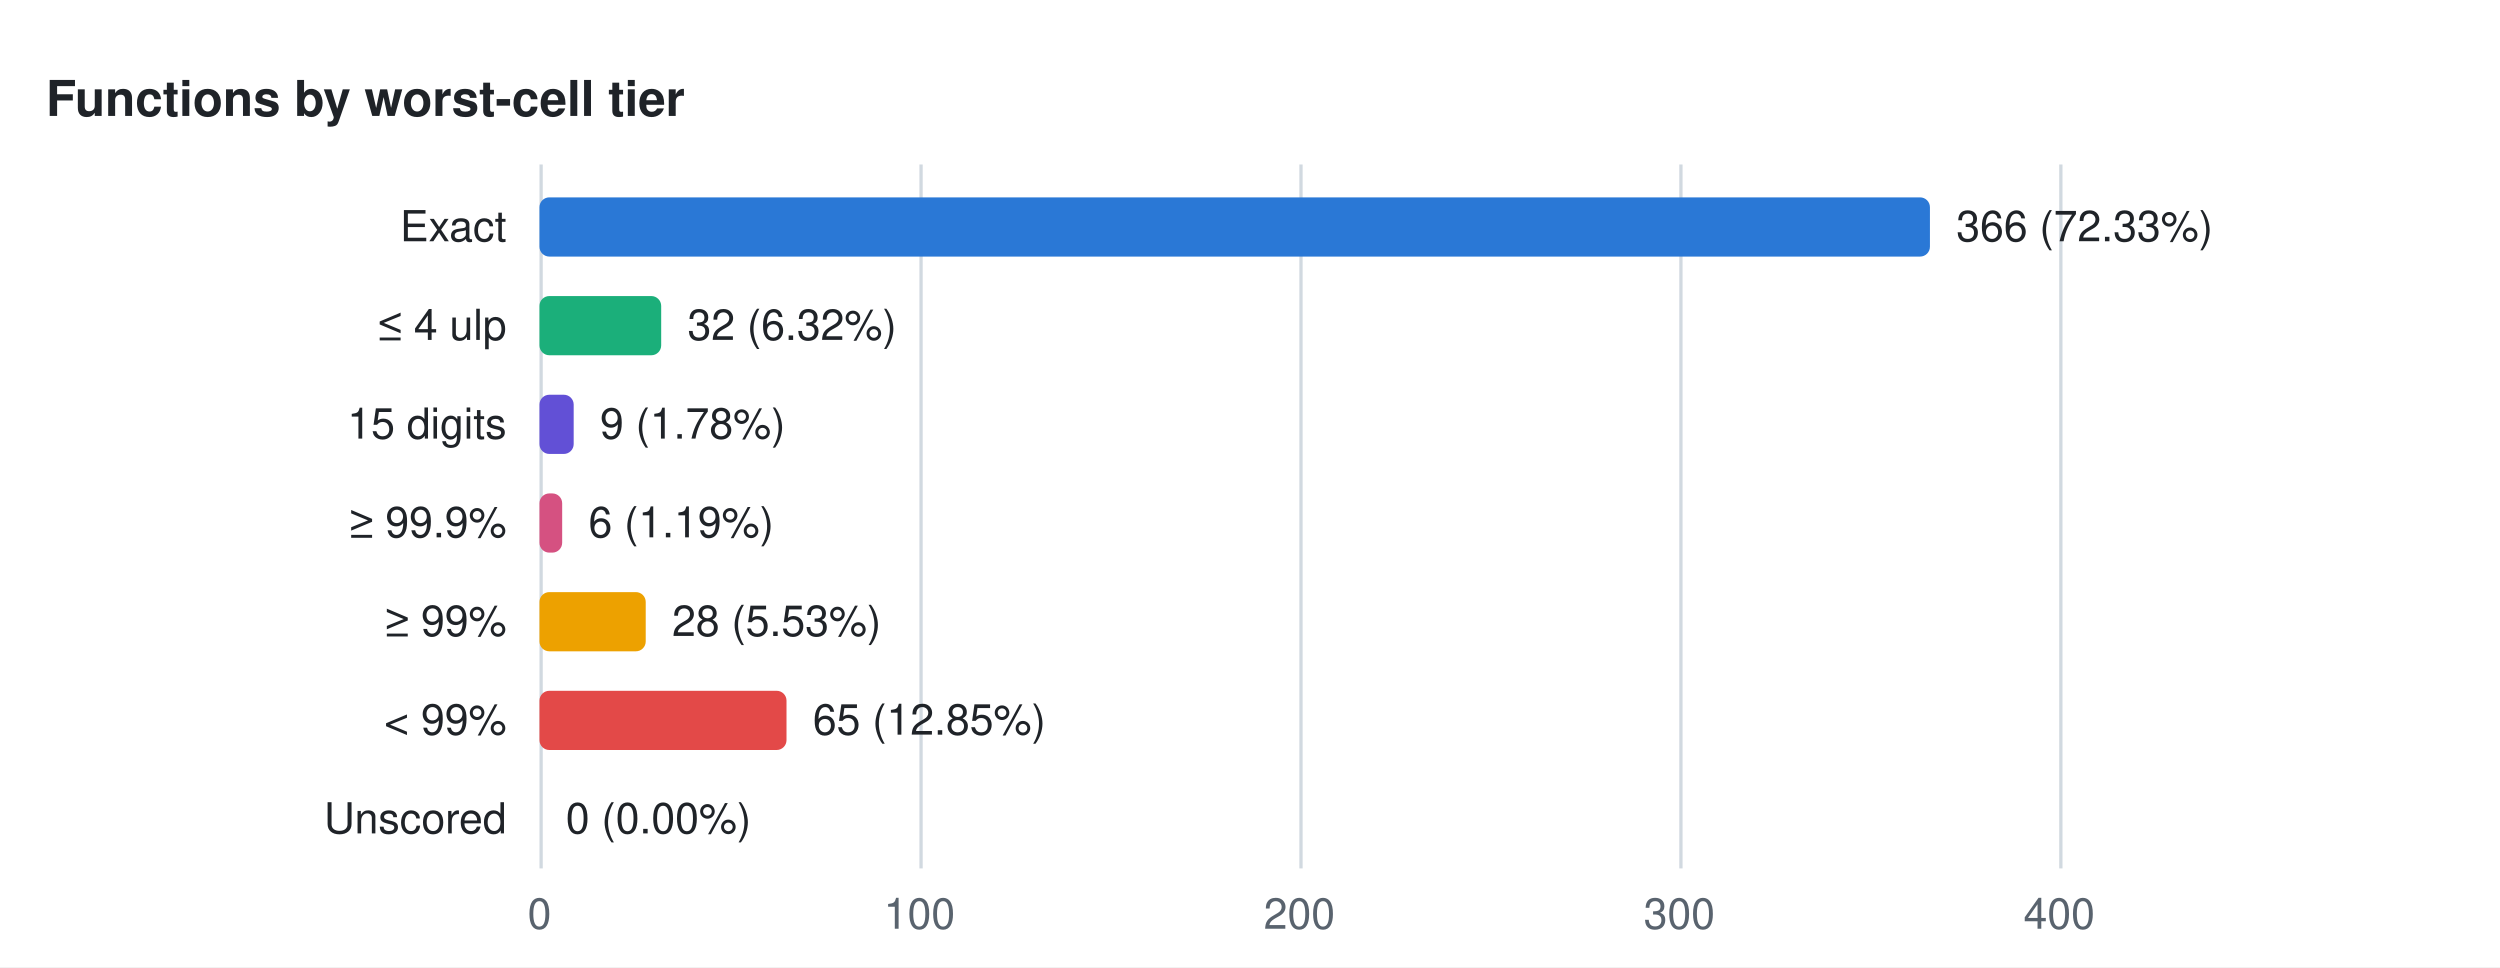
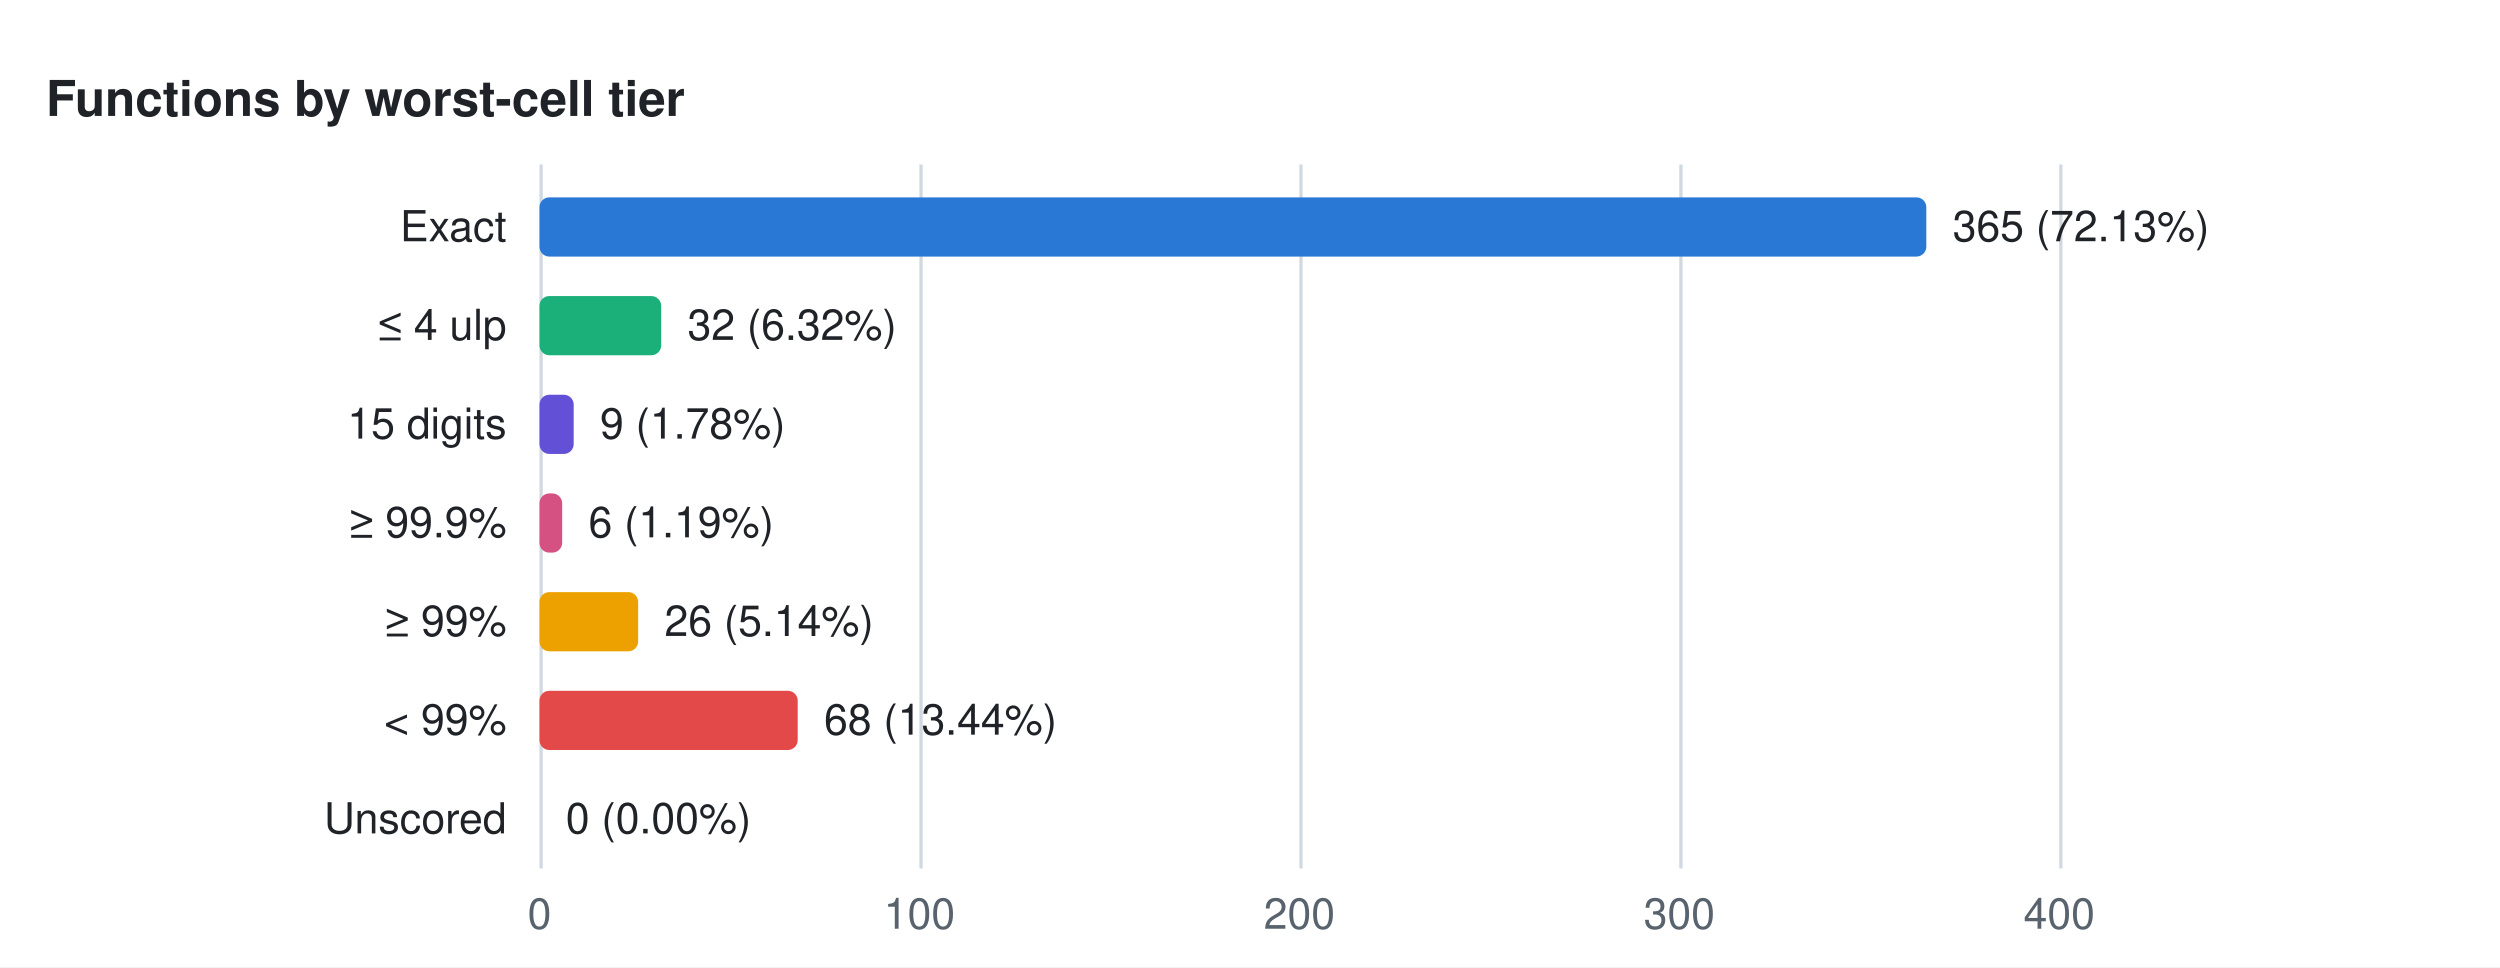
<svg xmlns="http://www.w3.org/2000/svg" width="760" height="294" viewBox="0 0 760 294" role="img" aria-labelledby="t d">
  <style>text{font-family:system-ui,-apple-system,'Segoe UI',Helvetica,Arial,sans-serif;font-size:13px}.title{font-size:15px;font-weight:600}.num{font-variant-numeric:tabular-nums}.bg{fill:#ffffff}.ink{fill:#1f2328}.muted{fill:#59636e}.grid{fill:#d1d9e0}.b-exact{fill:#2a78d6}.b-ulp4{fill:#1baf7a}.b-digits15{fill:#6250d6}.b-rate999{fill:#d55181}.b-rate99{fill:#eda100}.b-below99{fill:#e34948}.b-unscored{fill:#4b5563}.in-exact{fill:#000000}.in-ulp4{fill:#000000}.in-digits15{fill:#ffffff}.in-rate999{fill:#000000}.in-rate99{fill:#000000}.in-below99{fill:#000000}.in-unscored{fill:#ffffff}@media (prefers-color-scheme: dark){.bg{fill:#0d1117}.ink{fill:#f0f6fc}.muted{fill:#9198a1}.grid{fill:#3d444d}.b-exact{fill:#3987e5}.b-ulp4{fill:#199e70}.b-digits15{fill:#9085e9}.b-rate999{fill:#d55181}.b-rate99{fill:#c98500}.b-below99{fill:#d03f3f}.b-unscored{fill:#9ca3af}.in-exact{fill:#000000}.in-ulp4{fill:#000000}.in-digits15{fill:#000000}.in-rate999{fill:#000000}.in-rate99{fill:#000000}.in-below99{fill:#ffffff}.in-unscored{fill:#000000}}</style>
  <rect class="bg" fill="#ffffff" x="0" y="0" width="760" height="294" />
  <g transform="translate(14,14)">
    <text x="0.0" y="16.0" class="ink title" fill="#1f2328" text-anchor="start" dominant-baseline="middle">Functions by worst-cell tier</text>
    <rect class="grid" fill="#d1d9e0" x="150.0" y="36" width="1" height="214" />
    <text x="150.0" y="264.0" class="muted num" fill="#59636e" text-anchor="middle" dominant-baseline="middle">0</text>
    <rect class="grid" fill="#d1d9e0" x="265.5" y="36" width="1" height="214" />
    <text x="265.5" y="264.0" class="muted num" fill="#59636e" text-anchor="middle" dominant-baseline="middle">100</text>
    <rect class="grid" fill="#d1d9e0" x="381.0" y="36" width="1" height="214" />
    <text x="381.0" y="264.0" class="muted num" fill="#59636e" text-anchor="middle" dominant-baseline="middle">200</text>
    <rect class="grid" fill="#d1d9e0" x="496.5" y="36" width="1" height="214" />
    <text x="496.5" y="264.0" class="muted num" fill="#59636e" text-anchor="middle" dominant-baseline="middle">300</text>
    <rect class="grid" fill="#d1d9e0" x="612.0" y="36" width="1" height="214" />
    <text x="612.0" y="264.0" class="muted num" fill="#59636e" text-anchor="middle" dominant-baseline="middle">400</text>
    <text x="140.0" y="55.0" class="ink" fill="#1f2328" text-anchor="end" dominant-baseline="middle">Exact</text>
-     <rect class="b-exact" fill="#2a78d6" x="150.0" y="46.0" width="422.7" height="18" rx="3" />
-     <text x="580.7" y="55.0" class="ink num" fill="#1f2328" text-anchor="start" dominant-baseline="middle">366 (72.33%)</text>
+     <rect class="b-exact" fill="#2a78d6" x="150.0" y="46.0" width="421.6" height="18" rx="3" />
+     <text x="579.6" y="55.0" class="ink num" fill="#1f2328" text-anchor="start" dominant-baseline="middle">365 (72.13%)</text>
    <text x="140.0" y="85.0" class="ink" fill="#1f2328" text-anchor="end" dominant-baseline="middle">≤ 4 ulp</text>
    <rect class="b-ulp4" fill="#1baf7a" x="150.0" y="76.0" width="37.0" height="18" rx="3" />
    <text x="195.0" y="85.0" class="ink num" fill="#1f2328" text-anchor="start" dominant-baseline="middle">32 (6.32%)</text>
    <text x="140.0" y="115.0" class="ink" fill="#1f2328" text-anchor="end" dominant-baseline="middle">15 digits</text>
    <rect class="b-digits15" fill="#6250d6" x="150.0" y="106.0" width="10.4" height="18" rx="3" />
    <text x="168.4" y="115.0" class="ink num" fill="#1f2328" text-anchor="start" dominant-baseline="middle">9 (1.78%)</text>
    <text x="140.0" y="145.0" class="ink" fill="#1f2328" text-anchor="end" dominant-baseline="middle">≥ 99.9%</text>
    <rect class="b-rate999" fill="#d55181" x="150.0" y="136.0" width="6.9" height="18" rx="3" />
    <text x="164.9" y="145.0" class="ink num" fill="#1f2328" text-anchor="start" dominant-baseline="middle">6 (1.19%)</text>
    <text x="140.0" y="175.0" class="ink" fill="#1f2328" text-anchor="end" dominant-baseline="middle">≥ 99%</text>
-     <rect class="b-rate99" fill="#eda100" x="150.0" y="166.0" width="32.3" height="18" rx="3" />
-     <text x="190.3" y="175.0" class="ink num" fill="#1f2328" text-anchor="start" dominant-baseline="middle">28 (5.53%)</text>
+     <rect class="b-rate99" fill="#eda100" x="150.0" y="166.0" width="30.0" height="18" rx="3" />
+     <text x="188.0" y="175.0" class="ink num" fill="#1f2328" text-anchor="start" dominant-baseline="middle">26 (5.14%)</text>
    <text x="140.0" y="205.0" class="ink" fill="#1f2328" text-anchor="end" dominant-baseline="middle">&lt; 99%</text>
-     <rect class="b-below99" fill="#e34948" x="150.0" y="196.0" width="75.1" height="18" rx="3" />
-     <text x="233.1" y="205.0" class="ink num" fill="#1f2328" text-anchor="start" dominant-baseline="middle">65 (12.85%)</text>
+     <rect class="b-below99" fill="#e34948" x="150.0" y="196.0" width="78.5" height="18" rx="3" />
+     <text x="236.5" y="205.0" class="ink num" fill="#1f2328" text-anchor="start" dominant-baseline="middle">68 (13.44%)</text>
    <text x="140.0" y="235.0" class="ink" fill="#1f2328" text-anchor="end" dominant-baseline="middle">Unscored</text>
    <text x="158.0" y="235.0" class="ink num" fill="#1f2328" text-anchor="start" dominant-baseline="middle">0 (0.00%)</text>
  </g>
</svg>
